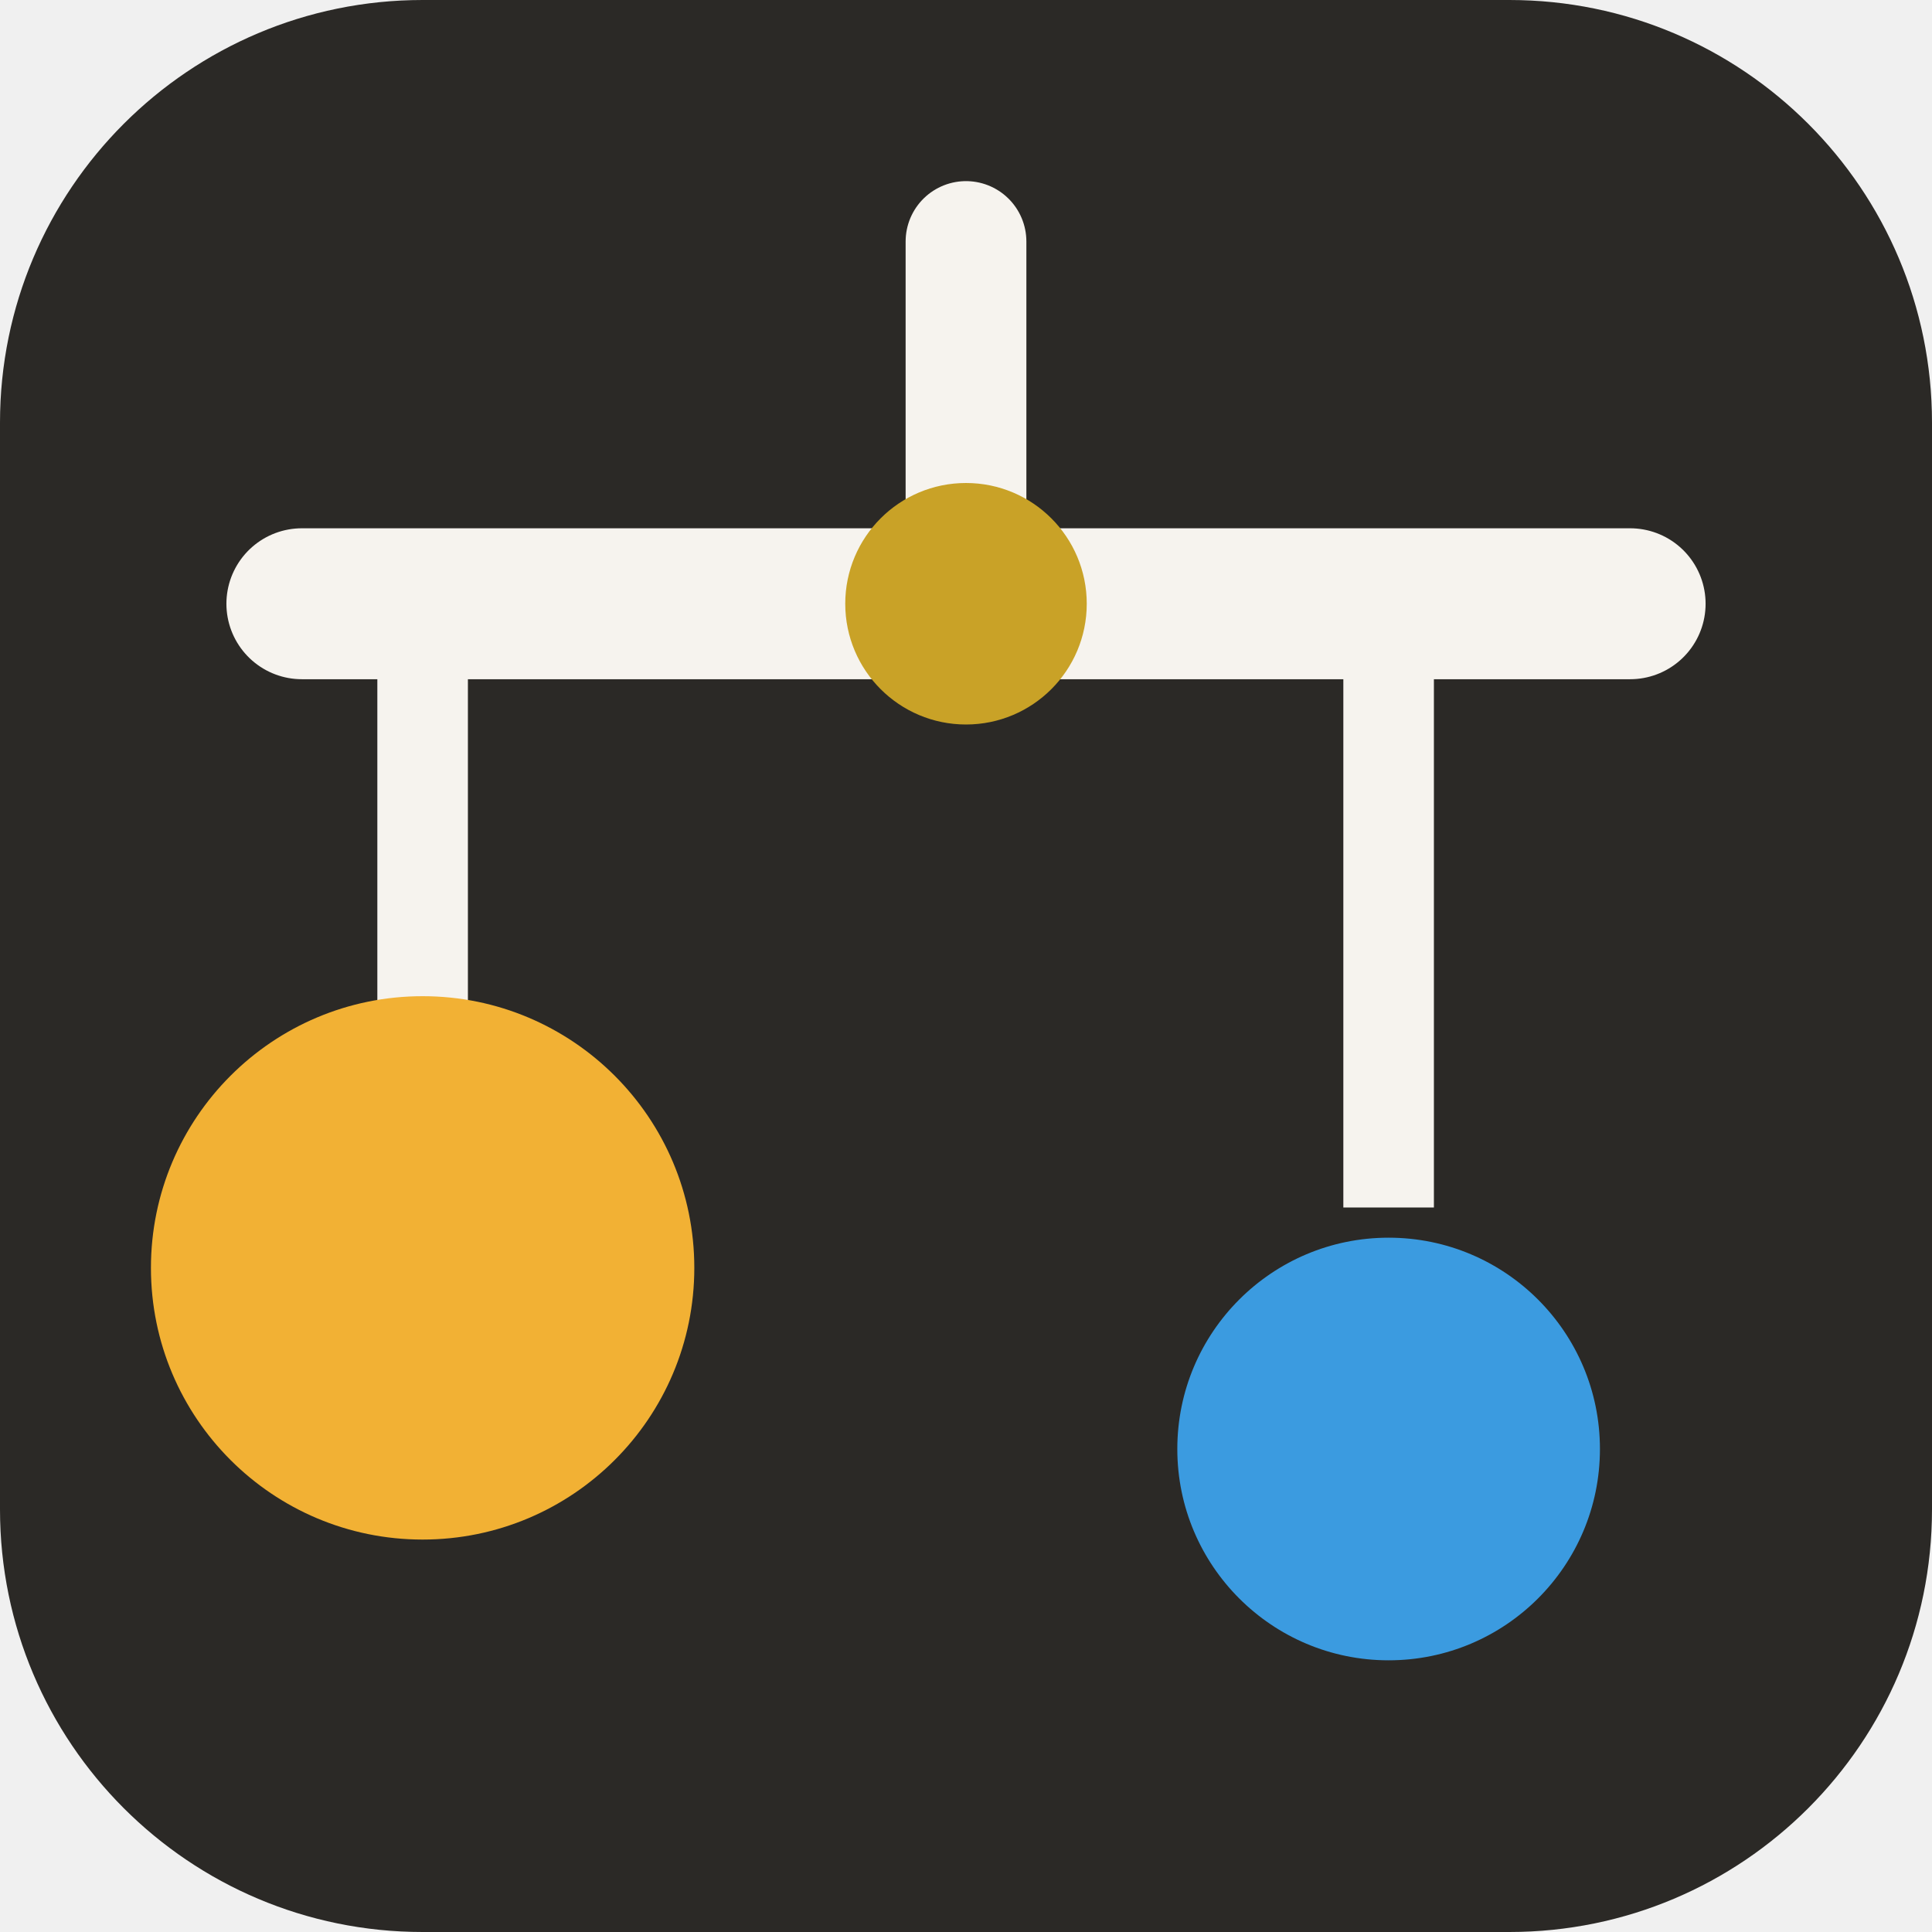
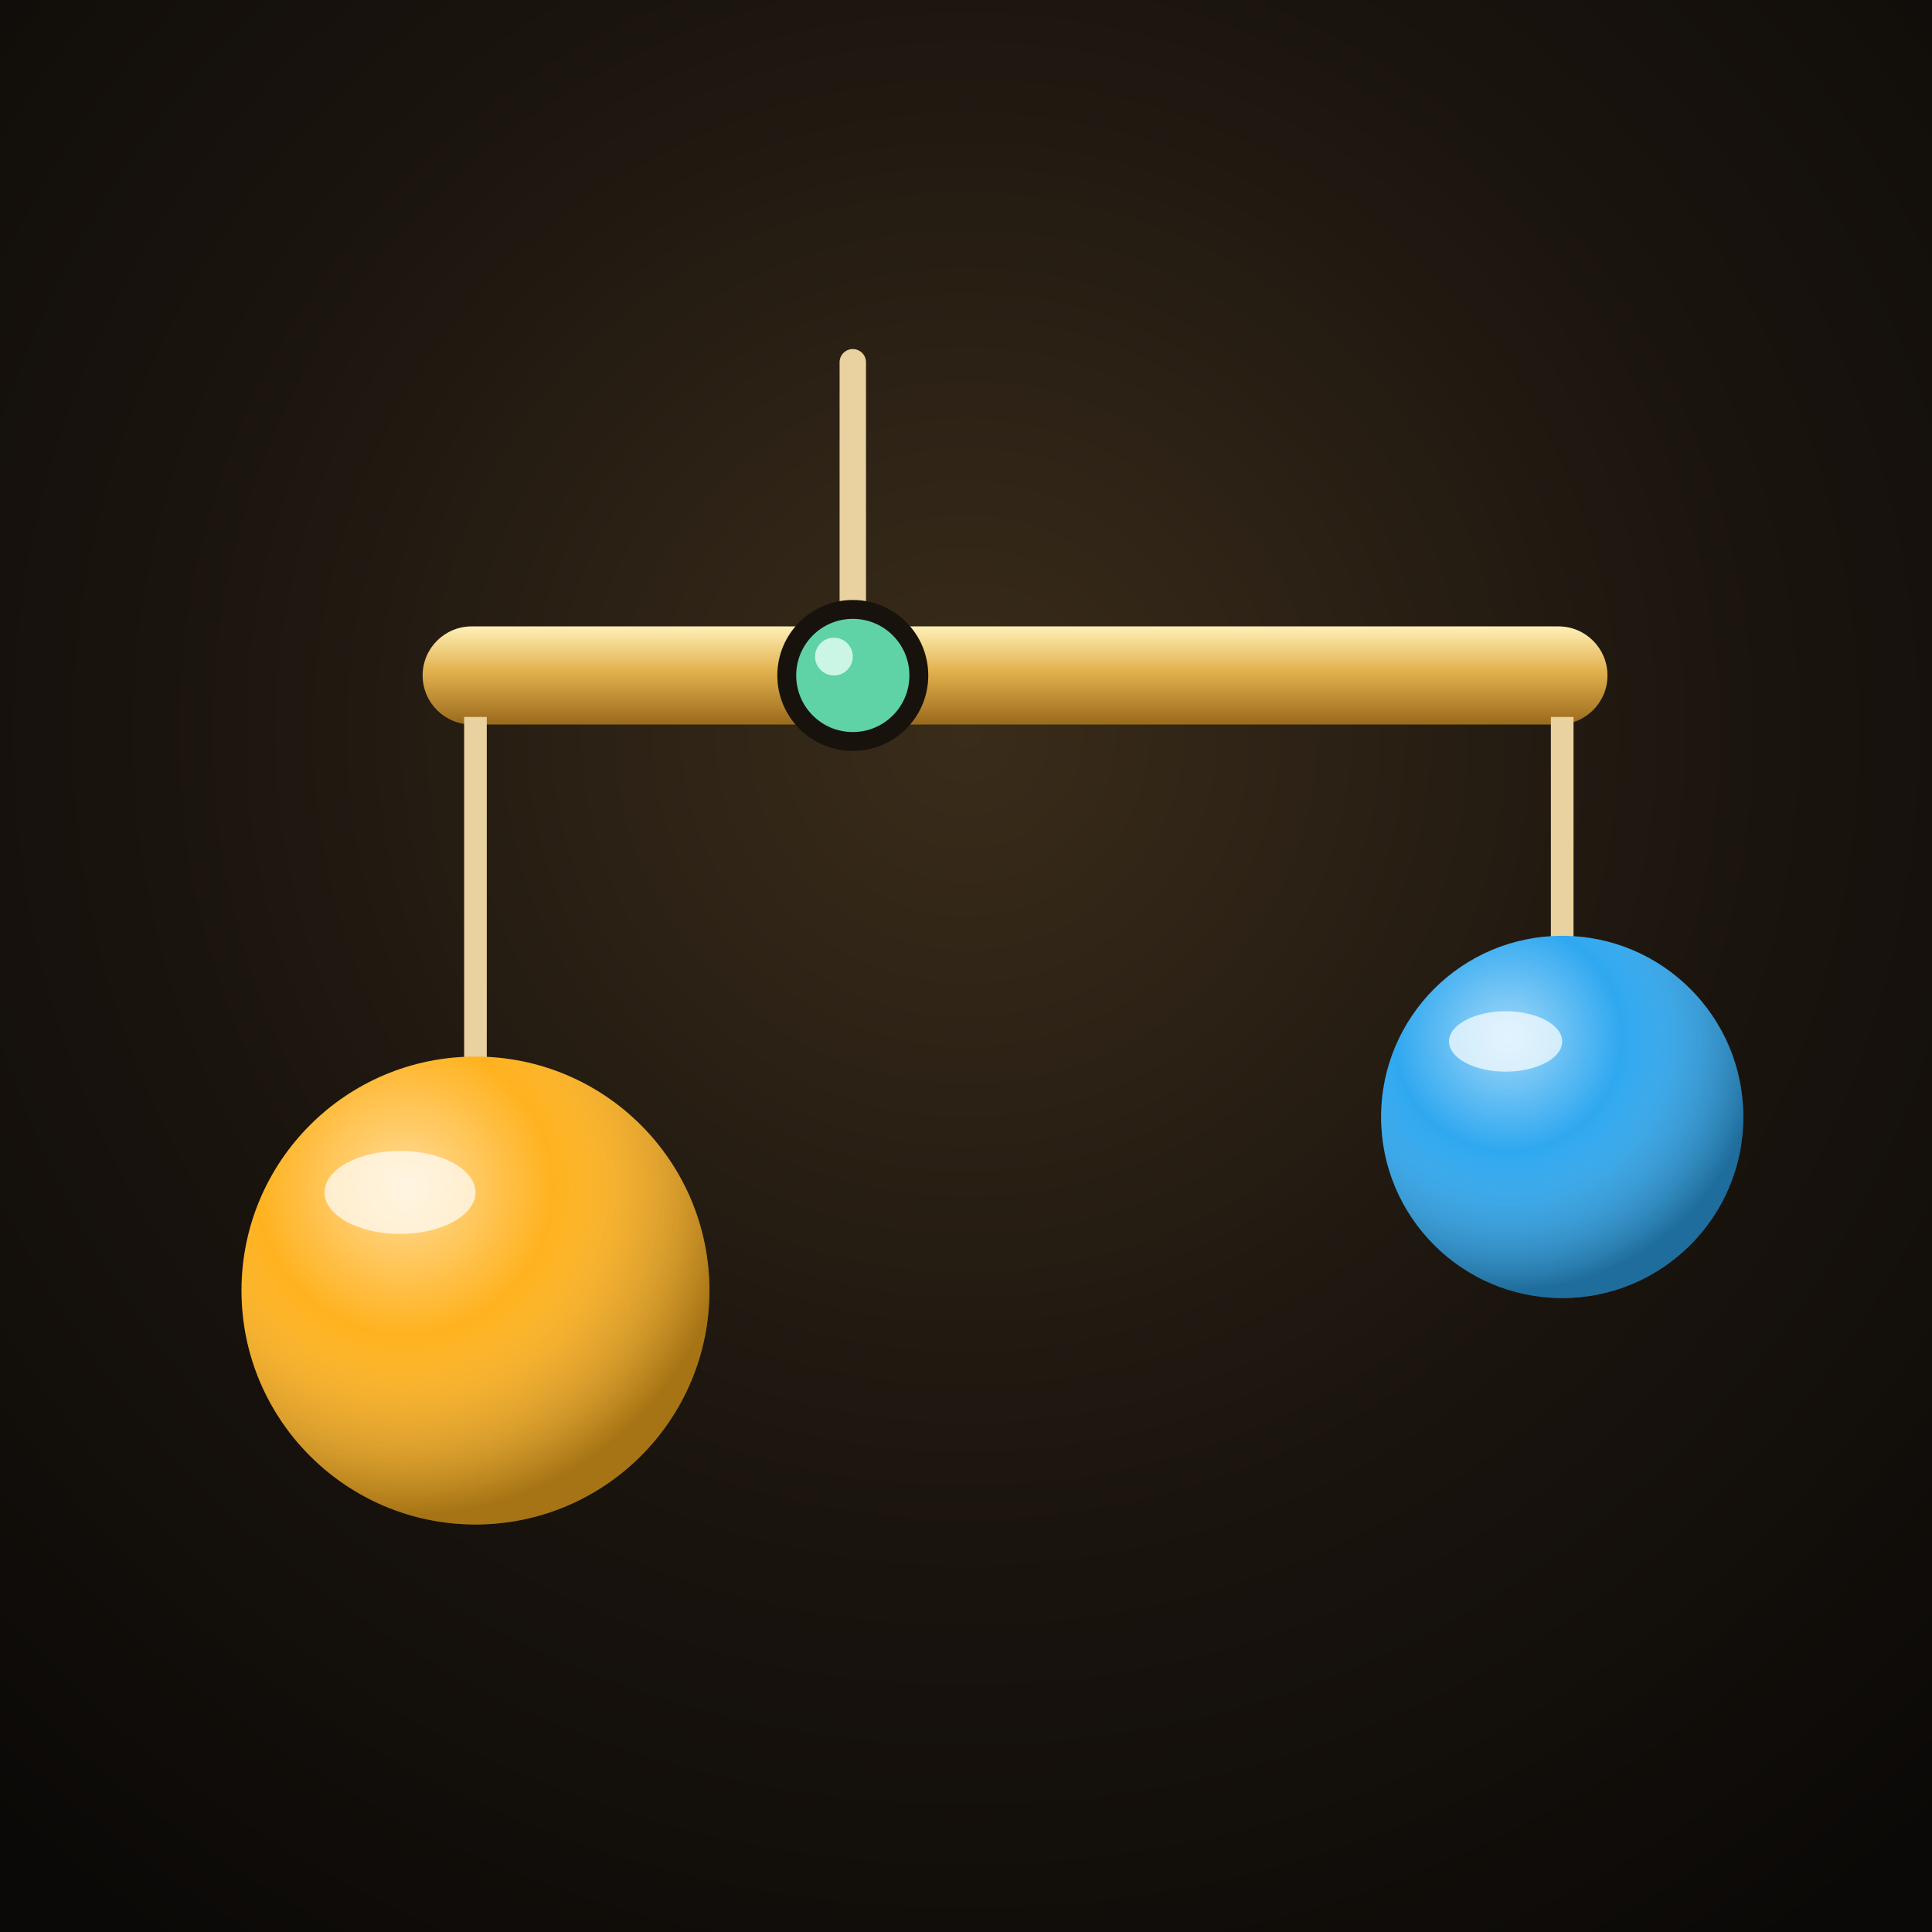
- <svg xmlns="http://www.w3.org/2000/svg" viewBox="0 0 32 32">
-   <rect width="32" height="32" rx="7" fill="#2b2926" />
-   <line x1="16" y1="4" x2="16" y2="9" stroke="#f6f3ee" stroke-width="2" stroke-linecap="round" />
-   <line x1="5" y1="10" x2="27" y2="10" stroke="#f6f3ee" stroke-width="2.5" stroke-linecap="round" />
-   <circle cx="16" cy="10" r="2" fill="#c9a227" />
-   <line x1="7" y1="10" x2="7" y2="17" stroke="#f6f3ee" stroke-width="1.5" />
-   <line x1="23" y1="10" x2="23" y2="20" stroke="#f6f3ee" stroke-width="1.5" />
-   <circle cx="7" cy="21" r="4.5" fill="#f2b134" />
-   <circle cx="23" cy="24" r="3.5" fill="#3b9be0" />
+ <svg xmlns="http://www.w3.org/2000/svg" viewBox="0 0 512 512">
+   <defs>
+     <radialGradient id="bg" cx="50%" cy="38%" r="75%">
+       <stop offset="0" stop-color="#3a2c1a" />
+       <stop offset="0.55" stop-color="#1a140e" />
+       <stop offset="1" stop-color="#0b0907" />
+     </radialGradient>
+     <linearGradient id="gold" x1="0" y1="0" x2="0" y2="1">
+       <stop offset="0" stop-color="#fff0b8" />
+       <stop offset="0.45" stop-color="#e2b24f" />
+       <stop offset="1" stop-color="#9a6a1c" />
+     </linearGradient>
+     <radialGradient id="shine" cx="35%" cy="28%" r="70%">
+       <stop offset="0" stop-color="#ffffff" stop-opacity="0.55" />
+       <stop offset="0.45" stop-color="#ffffff" stop-opacity="0" />
+       <stop offset="1" stop-color="#000000" stop-opacity="0.35" />
+     </radialGradient>
+   </defs>
+   <rect width="512" height="512" fill="url(#bg)" />
+   <line x1="226" y1="96" x2="226" y2="176" stroke="#e9d2a0" stroke-width="7" stroke-linecap="round" />
+   <rect x="112" y="166" width="314" height="26" rx="13" fill="url(#gold)" />
+   <line x1="126" y1="190" x2="126" y2="282" stroke="#e9d2a0" stroke-width="6" />
+   <line x1="414" y1="190" x2="414" y2="250" stroke="#e9d2a0" stroke-width="6" />
+   <circle cx="226" cy="179" r="20" fill="#17120c" />
+   <circle cx="226" cy="179" r="15" fill="#5fd3a6" />
+   <circle cx="221" cy="174" r="5" fill="#e6fff5" opacity="0.8" />
+   <circle cx="126" cy="342" r="62" fill="#ffb21f" />
+   <circle cx="126" cy="342" r="62" fill="url(#shine)" />
+   <circle cx="414" cy="296" r="48" fill="#2fa8f0" />
+   <circle cx="414" cy="296" r="48" fill="url(#shine)" />
+   <ellipse cx="106" cy="316" rx="20" ry="11" fill="#ffffff" opacity="0.7" />
+   <ellipse cx="399" cy="276" rx="15" ry="8" fill="#ffffff" opacity="0.7" />
</svg>
